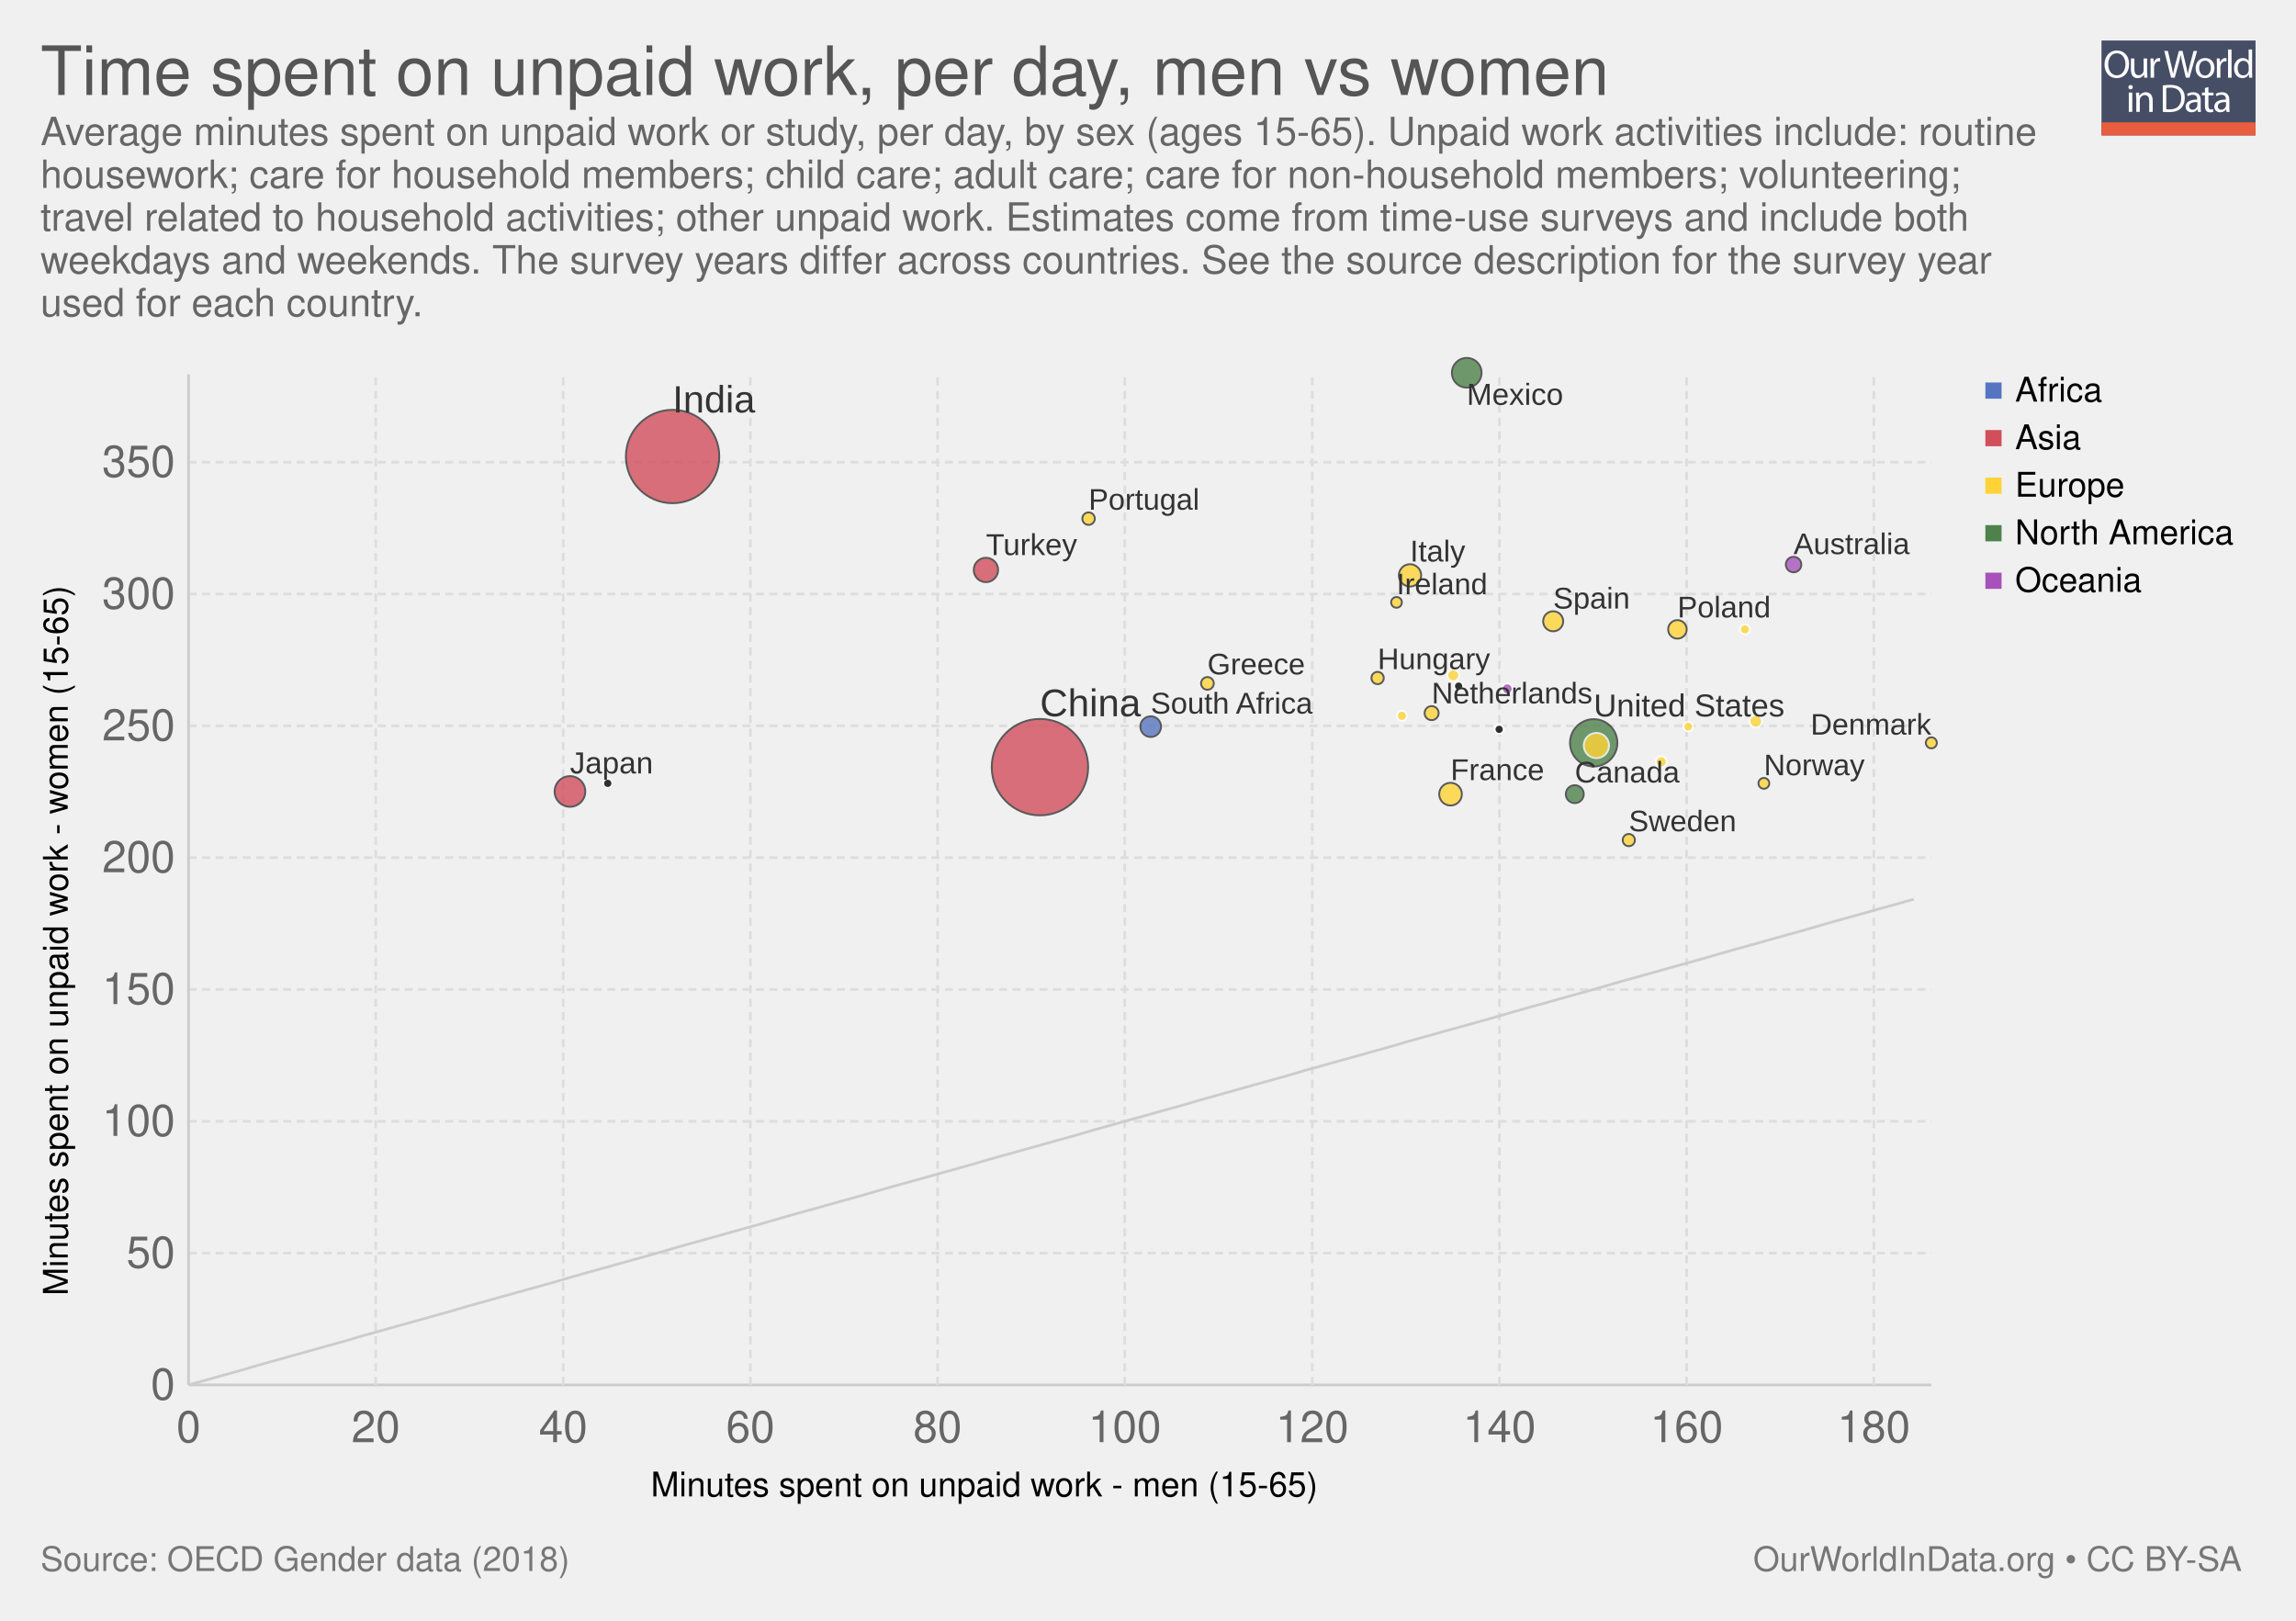
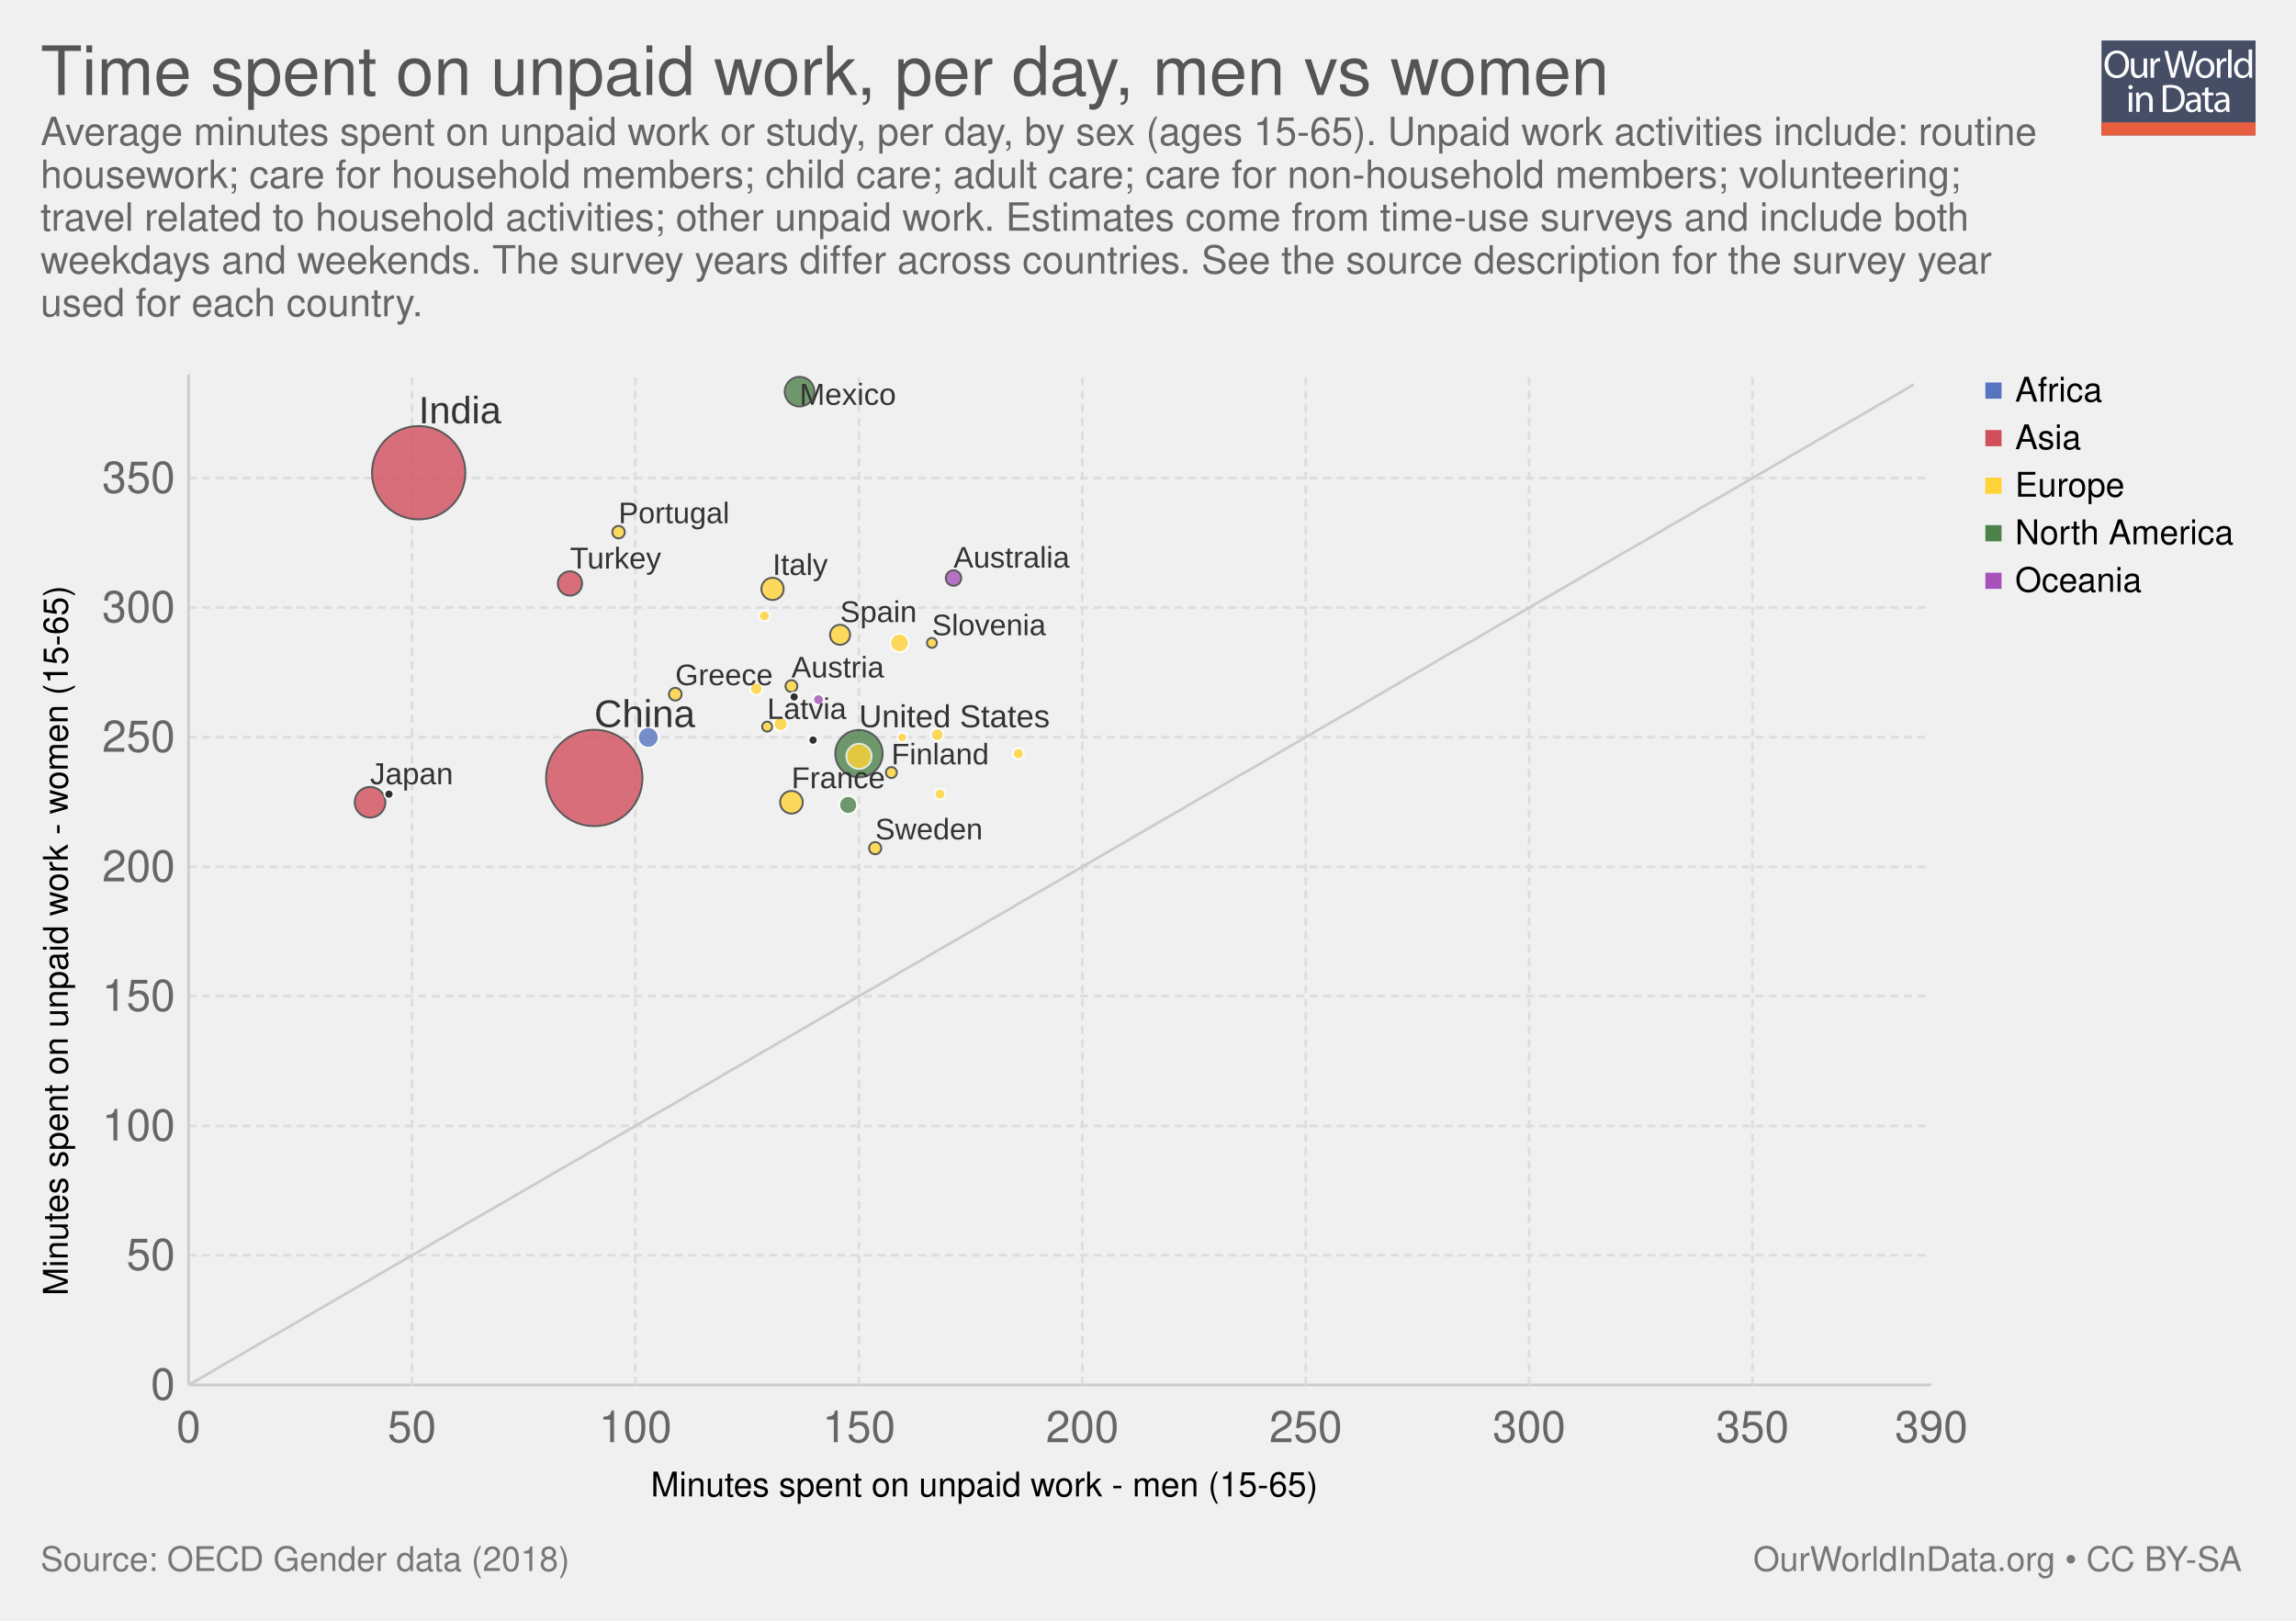
<svg xmlns="http://www.w3.org/2000/svg" xmlns:xlink="http://www.w3.org/1999/xlink" version="1.1" style="font-family: 'Helvetica Neue', Helvetica, Arial, sans-serif; font-size: 18px; background-color: white; text-rendering: optimizeLegibility; -webkit-font-smoothing: antialiased;" width="850" height="600">
  <g class="ChartTab">
    <g class="HeaderView">
      <g opacity="0.8" transform="translate(778, 15) scale(0.27)">
        <a xlink:href="https://ourworldindata.org" target="_blank">
          <g>
            <rect x="0" y="0" fill="#1B2543" width="211.2" height="130.1" />
            <rect x="0" y="112.2" fill="#E63912" width="211.2" height="17.9" />
            <g>
              <rect x="1.2" y="12.3" fill="none" width="210.2" height="99.2" />
              <path fill="#FFFFFF" d="M37.8,32.2c0,12.7-7.7,19.4-17.1,19.4c-9.7,0-16.6-7.5-16.6-18.7c0-11.7,7.3-19.3,17.1-19.3 C31.3,13.7,37.8,21.3,37.8,32.2z M9.2,32.8c0,7.9,4.3,14.9,11.8,14.9c7.5,0,11.8-6.9,11.8-15.3c0-7.3-3.8-14.9-11.8-14.9 C13.1,17.5,9.2,24.8,9.2,32.8z" />
              <path fill="#FFFFFF" d="M62.7,43.8c0,2.7,0.1,5.1,0.2,7.2h-4.3l-0.3-4.3h-0.1c-1.3,2.1-4,4.9-8.8,4.9c-4.2,0-9.1-2.3-9.1-11.6 V24.6h4.8v14.6c0,5,1.5,8.4,5.9,8.4c3.2,0,5.5-2.2,6.3-4.4c0.3-0.7,0.4-1.6,0.4-2.5V24.6h4.8V43.8z" />
              <path fill="#FFFFFF" d="M67.3,32.8c0-3.1-0.1-5.8-0.2-8.2h4.2l0.2,5.2h0.2c1.2-3.5,4.1-5.8,7.3-5.8c0.5,0,0.9,0.1,1.4,0.2v4.5 c-0.5-0.1-1-0.2-1.6-0.2c-3.4,0-5.8,2.6-6.5,6.2c-0.1,0.7-0.2,1.4-0.2,2.2V51h-4.8V32.8z" />
              <path fill="#FFFFFF" d="M95.4,51l-9.4-36.8h5l4.4,18.6c1.1,4.6,2.1,9.2,2.7,12.7h0.1c0.6-3.7,1.8-8,3-12.8l4.9-18.5h5l4.5,18.7 c1,4.4,2,8.7,2.6,12.6h0.1c0.8-4,1.8-8.1,3-12.7l4.9-18.5h4.9L120.6,51h-5L111,31.9c-1.1-4.7-1.9-8.3-2.4-12h-0.1 c-0.7,3.7-1.5,7.3-2.8,12L100.4,51H95.4z" />
              <path fill="#FFFFFF" d="M154.9,37.6c0,9.8-6.8,14-13.2,14c-7.2,0-12.7-5.2-12.7-13.6c0-8.8,5.8-14,13.1-14 C149.8,24,154.9,29.5,154.9,37.6z M133.9,37.9c0,5.8,3.3,10.1,8,10.1c4.6,0,8-4.3,8-10.3c0-4.5-2.2-10.1-7.9-10.1 C136.3,27.6,133.9,32.8,133.9,37.9z" />
              <path fill="#FFFFFF" d="M158.2,32.8c0-3.1-0.1-5.8-0.2-8.2h4.2l0.2,5.2h0.2c1.2-3.5,4.1-5.8,7.3-5.8c0.5,0,0.9,0.1,1.4,0.2v4.5 c-0.5-0.1-1-0.2-1.6-0.2c-3.4,0-5.8,2.6-6.5,6.2c-0.1,0.7-0.2,1.4-0.2,2.2V51h-4.8V32.8z" />
              <path fill="#FFFFFF" d="M173.5,12.3h4.8V51h-4.8V12.3z" />
              <path fill="#FFFFFF" d="M206.5,12.3v31.9c0,2.3,0.1,5,0.2,6.8h-4.3l-0.2-4.6H202c-1.5,2.9-4.7,5.2-9,5.2 c-6.4,0-11.3-5.4-11.3-13.4c-0.1-8.8,5.4-14.2,11.9-14.2c4,0,6.8,1.9,8,4h0.1V12.3H206.5z M201.7,35.4c0-0.6-0.1-1.4-0.2-2 c-0.7-3.1-3.3-5.6-6.9-5.6c-5,0-7.9,4.4-7.9,10.2c0,5.3,2.6,9.8,7.8,9.8c3.2,0,6.2-2.1,7.1-5.7c0.2-0.7,0.2-1.3,0.2-2.1V35.4z" />
              <path fill="#FFFFFF" d="M42.8,64c0.1,1.6-1.1,2.9-3.1,2.9c-1.7,0-2.9-1.3-2.9-2.9c0-1.7,1.3-3,3-3C41.7,61,42.8,62.3,42.8,64z M37.4,97.8V71.4h4.8v26.4H37.4z" />
              <path fill="#FFFFFF" d="M47.5,78.6c0-2.7-0.1-5-0.2-7.1h4.3l0.3,4.4h0.1c1.3-2.5,4.4-5,8.8-5c3.7,0,9.4,2.2,9.4,11.2v15.8h-4.8 V82.6c0-4.3-1.6-7.8-6.1-7.8c-3.2,0-5.6,2.2-6.5,4.9c-0.2,0.6-0.3,1.4-0.3,2.2v15.9h-4.8V78.6z" />
              <path fill="#FFFFFF" d="M84,61.6c2.9-0.4,6.3-0.8,10.1-0.8c6.8,0,11.7,1.6,14.9,4.6c3.3,3,5.2,7.3,5.2,13.2c0,6-1.9,10.9-5.3,14.3 c-3.4,3.4-9.1,5.3-16.3,5.3c-3.4,0-6.2-0.2-8.6-0.4V61.6z M88.8,94.1c1.2,0.2,3,0.3,4.8,0.3c10.2,0,15.7-5.7,15.7-15.6 c0.1-8.7-4.9-14.2-14.9-14.2c-2.5,0-4.3,0.2-5.6,0.5V94.1z" />
              <path fill="#FFFFFF" d="M132.1,97.8l-0.4-3.3h-0.2c-1.5,2.1-4.3,3.9-8.1,3.9c-5.4,0-8.1-3.8-8.1-7.6c0-6.4,5.7-9.9,15.9-9.8v-0.5 c0-2.2-0.6-6.1-6-6.1c-2.5,0-5,0.8-6.9,2l-1.1-3.2c2.2-1.4,5.4-2.3,8.7-2.3c8.1,0,10.1,5.5,10.1,10.8v9.9c0,2.3,0.1,4.5,0.4,6.3 H132.1z M131.4,84.4c-5.3-0.1-11.2,0.8-11.2,5.9c0,3.1,2.1,4.6,4.5,4.6c3.4,0,5.6-2.2,6.4-4.4c0.2-0.5,0.3-1,0.3-1.5V84.4z" />
              <path fill="#FFFFFF" d="M146.6,63.9v7.6h6.9v3.7h-6.9v14.2c0,3.3,0.9,5.1,3.6,5.1c1.3,0,2.2-0.2,2.8-0.3l0.2,3.6 c-0.9,0.4-2.4,0.7-4.3,0.7c-2.2,0-4-0.7-5.2-2c-1.4-1.4-1.9-3.8-1.9-6.9V75.1h-4.1v-3.7h4.1v-6.3L146.6,63.9z" />
              <path fill="#FFFFFF" d="M171.4,97.8l-0.4-3.3h-0.2c-1.5,2.1-4.3,3.9-8.1,3.9c-5.4,0-8.1-3.8-8.1-7.6c0-6.4,5.7-9.9,15.9-9.8v-0.5 c0-2.2-0.6-6.1-6-6.1c-2.5,0-5,0.8-6.9,2l-1.1-3.2c2.2-1.4,5.4-2.3,8.7-2.3c8.1,0,10.1,5.5,10.1,10.8v9.9c0,2.3,0.1,4.5,0.4,6.3 H171.4z M170.7,84.4c-5.3-0.1-11.2,0.8-11.2,5.9c0,3.1,2.1,4.6,4.5,4.6c3.4,0,5.6-2.2,6.4-4.4c0.2-0.5,0.3-1,0.3-1.5V84.4z" />
            </g>
          </g>
        </a>
      </g>
      <a href="https://ourworldindata.org/grapher/minutes-spent-on-unpaid-work" target="_blank">
        <text font-size="25.20" x="15.0" y="35.2" fill="#555">
          <tspan x="15" y="35.16">Time spent on unpaid work, per day, men vs women</tspan>
        </text>
      </a>
      <text font-size="14.40" x="15.0" y="53.7" fill="#666">
        <tspan x="15" y="53.72">Average minutes spent on unpaid work or study, per day, by sex (ages 15-65). Unpaid work activities include: routine</tspan>
        <tspan x="15" y="69.56">housework; care for household members; child care; adult care; care for non-household members; volunteering;</tspan>
        <tspan x="15" y="85.4">travel related to household activities; other unpaid work. Estimates come from time-use surveys and include both</tspan>
        <tspan x="15" y="101.24">weekdays and weekends. The survey years differ across countries. See the source description for the survey year</tspan>
        <tspan x="15" y="117.08">used for each country.</tspan>
      </text>
    </g>
    <g>
      <g class="AxisBoxView">
        <g class="HorizontalAxis">
          <text font-size="12.60" x="241.0" y="554.0">
            <tspan x="240.953" y="553.98">Minutes spent on unpaid work - men (15-65)</tspan>
          </text>
          <text x="69.8" y="533.9" fill="#666" text-anchor="middle" font-size="16.2">0</text>
-           <text x="139.1" y="533.9" fill="#666" text-anchor="middle" font-size="16.2">20</text>
-           <text x="208.5" y="533.9" fill="#666" text-anchor="middle" font-size="16.2">40</text>
-           <text x="277.8" y="533.9" fill="#666" text-anchor="middle" font-size="16.2">60</text>
-           <text x="347.1" y="533.9" fill="#666" text-anchor="middle" font-size="16.2">80</text>
-           <text x="416.4" y="533.9" fill="#666" text-anchor="middle" font-size="16.2">100</text>
-           <text x="485.8" y="533.9" fill="#666" text-anchor="middle" font-size="16.2">120</text>
-           <text x="555.1" y="533.9" fill="#666" text-anchor="middle" font-size="16.2">140</text>
-           <text x="624.4" y="533.9" fill="#666" text-anchor="middle" font-size="16.2">160</text>
-           <text x="693.7" y="533.9" fill="#666" text-anchor="middle" font-size="16.2">180</text>
+           <text x="152.5" y="533.9" fill="#666" text-anchor="middle" font-size="16.2">50</text>
+           <text x="235.2" y="533.9" fill="#666" text-anchor="middle" font-size="16.2">100</text>
+           <text x="318" y="533.9" fill="#666" text-anchor="middle" font-size="16.2">150</text>
+           <text x="400.7" y="533.9" fill="#666" text-anchor="middle" font-size="16.2">200</text>
+           <text x="483.4" y="533.9" fill="#666" text-anchor="middle" font-size="16.2">250</text>
+           <text x="566.1" y="533.9" fill="#666" text-anchor="middle" font-size="16.2">300</text>
+           <text x="648.8" y="533.9" fill="#666" text-anchor="middle" font-size="16.2">350</text>
+           <text x="715" y="533.9" fill="#666" text-anchor="middle" font-size="16.2">390</text>
        </g>
        <g class="VerticalAxis">
          <text font-size="12.60" x="-479.7" y="25.1" transform="rotate(-90)">
            <tspan x="-479.661" y="25.08">Minutes spent on unpaid work - women (15-65)</tspan>
          </text>
          <text x="64.82" y="512.7" fill="#666" dominant-baseline="middle" text-anchor="end" font-size="16.2">0</text>
-           <text x="64.82" y="463.9" fill="#666" dominant-baseline="middle" text-anchor="end" font-size="16.2">50</text>
-           <text x="64.82" y="415.1" fill="#666" dominant-baseline="middle" text-anchor="end" font-size="16.2">100</text>
-           <text x="64.82" y="366.3" fill="#666" dominant-baseline="middle" text-anchor="end" font-size="16.2">150</text>
-           <text x="64.82" y="317.5" fill="#666" dominant-baseline="middle" text-anchor="end" font-size="16.2">200</text>
-           <text x="64.82" y="268.7" fill="#666" dominant-baseline="middle" text-anchor="end" font-size="16.2">250</text>
-           <text x="64.82" y="219.9" fill="#666" dominant-baseline="middle" text-anchor="end" font-size="16.2">300</text>
-           <text x="64.82" y="171.1" fill="#666" dominant-baseline="middle" text-anchor="end" font-size="16.2">350</text>
+           <text x="64.82" y="464.7" fill="#666" dominant-baseline="middle" text-anchor="end" font-size="16.2">50</text>
+           <text x="64.82" y="416.8" fill="#666" dominant-baseline="middle" text-anchor="end" font-size="16.2">100</text>
+           <text x="64.82" y="368.8" fill="#666" dominant-baseline="middle" text-anchor="end" font-size="16.2">150</text>
+           <text x="64.82" y="320.9" fill="#666" dominant-baseline="middle" text-anchor="end" font-size="16.2">200</text>
+           <text x="64.82" y="272.9" fill="#666" dominant-baseline="middle" text-anchor="end" font-size="16.2">250</text>
+           <text x="64.82" y="224.9" fill="#666" dominant-baseline="middle" text-anchor="end" font-size="16.2">300</text>
+           <text x="64.82" y="177" fill="#666" dominant-baseline="middle" text-anchor="end" font-size="16.2">350</text>
        </g>
        <g class="AxisGridLines">
          <line x1="69.82" y1="512.7" x2="715.00" y2="512.7" stroke="#ccc" />
-           <line x1="69.82" y1="463.9" x2="715.00" y2="463.9" stroke="#ddd" stroke-dasharray="3,2" />
-           <line x1="69.82" y1="415.1" x2="715.00" y2="415.1" stroke="#ddd" stroke-dasharray="3,2" />
-           <line x1="69.82" y1="366.3" x2="715.00" y2="366.3" stroke="#ddd" stroke-dasharray="3,2" />
-           <line x1="69.82" y1="317.5" x2="715.00" y2="317.5" stroke="#ddd" stroke-dasharray="3,2" />
-           <line x1="69.82" y1="268.7" x2="715.00" y2="268.7" stroke="#ddd" stroke-dasharray="3,2" />
-           <line x1="69.82" y1="219.9" x2="715.00" y2="219.9" stroke="#ddd" stroke-dasharray="3,2" />
-           <line x1="69.82" y1="171.1" x2="715.00" y2="171.1" stroke="#ddd" stroke-dasharray="3,2" />
+           <line x1="69.82" y1="464.7" x2="715.00" y2="464.7" stroke="#ddd" stroke-dasharray="3,2" />
+           <line x1="69.82" y1="416.8" x2="715.00" y2="416.8" stroke="#ddd" stroke-dasharray="3,2" />
+           <line x1="69.82" y1="368.8" x2="715.00" y2="368.8" stroke="#ddd" stroke-dasharray="3,2" />
+           <line x1="69.82" y1="320.9" x2="715.00" y2="320.9" stroke="#ddd" stroke-dasharray="3,2" />
+           <line x1="69.82" y1="272.9" x2="715.00" y2="272.9" stroke="#ddd" stroke-dasharray="3,2" />
+           <line x1="69.82" y1="224.9" x2="715.00" y2="224.9" stroke="#ddd" stroke-dasharray="3,2" />
+           <line x1="69.82" y1="177" x2="715.00" y2="177" stroke="#ddd" stroke-dasharray="3,2" />
        </g>
        <g class="AxisGridLines">
          <line x1="69.8" y1="512.70" x2="69.8" y2="138.60" stroke="#ccc" />
-           <line x1="139.1" y1="512.70" x2="139.1" y2="138.60" stroke="#ddd" stroke-dasharray="3,2" />
-           <line x1="208.5" y1="512.70" x2="208.5" y2="138.60" stroke="#ddd" stroke-dasharray="3,2" />
-           <line x1="277.8" y1="512.70" x2="277.8" y2="138.60" stroke="#ddd" stroke-dasharray="3,2" />
-           <line x1="347.1" y1="512.70" x2="347.1" y2="138.60" stroke="#ddd" stroke-dasharray="3,2" />
-           <line x1="416.4" y1="512.70" x2="416.4" y2="138.60" stroke="#ddd" stroke-dasharray="3,2" />
-           <line x1="485.8" y1="512.70" x2="485.8" y2="138.60" stroke="#ddd" stroke-dasharray="3,2" />
-           <line x1="555.1" y1="512.70" x2="555.1" y2="138.60" stroke="#ddd" stroke-dasharray="3,2" />
-           <line x1="624.4" y1="512.70" x2="624.4" y2="138.60" stroke="#ddd" stroke-dasharray="3,2" />
-           <line x1="693.7" y1="512.70" x2="693.7" y2="138.60" stroke="#ddd" stroke-dasharray="3,2" />
+           <line x1="152.5" y1="512.70" x2="152.5" y2="138.60" stroke="#ddd" stroke-dasharray="3,2" />
+           <line x1="235.2" y1="512.70" x2="235.2" y2="138.60" stroke="#ddd" stroke-dasharray="3,2" />
+           <line x1="318" y1="512.70" x2="318" y2="138.60" stroke="#ddd" stroke-dasharray="3,2" />
+           <line x1="400.7" y1="512.70" x2="400.7" y2="138.60" stroke="#ddd" stroke-dasharray="3,2" />
+           <line x1="483.4" y1="512.70" x2="483.4" y2="138.60" stroke="#ddd" stroke-dasharray="3,2" />
+           <line x1="566.1" y1="512.70" x2="566.1" y2="138.60" stroke="#ddd" stroke-dasharray="3,2" />
+           <line x1="648.8" y1="512.70" x2="648.8" y2="138.60" stroke="#ddd" stroke-dasharray="3,2" />
        </g>
      </g>
      <g class="ComparisonLine">
        <defs>
          <clipPath id="axisBounds-1">
            <rect x="69.816" y="138.6" width="645.184" height="374.1" />
          </clipPath>
        </defs>
-         <path d="M69.8,512.7L76.3,510.9L82.7,509.1L89.2,507.3L95.6,505.4L102.1,503.6L108.5,501.8L115,500L121.4,498.2L127.9,496.4L134.3,494.5L140.8,492.7L147.2,490.9L153.7,489.1L160.1,487.3L166.6,485.5L173,483.6L179.5,481.8L185.9,480L192.4,478.2L198.9,476.4L205.3,474.6L211.8,472.7L218.2,470.9L224.7,469.1L231.1,467.3L237.6,465.5L244,463.7L250.5,461.8L256.9,460L263.4,458.2L269.8,456.4L276.3,454.6L282.7,452.8L289.2,450.9L295.6,449.1L302.1,447.3L308.5,445.5L315,443.7L321.4,441.9L327.9,440L334.3,438.2L340.8,436.4L347.2,434.6L353.7,432.8L360.1,431L366.6,429.1L373.1,427.3L379.5,425.5L386,423.7L392.4,421.9L398.9,420.1L405.3,418.2L411.8,416.4L418.2,414.6L424.7,412.8L431.1,411L437.6,409.2L444,407.3L450.5,405.5L456.9,403.7L463.4,401.9L469.8,400.1L476.3,398.3L482.7,396.4L489.2,394.6L495.6,392.8L502.1,391L508.5,389.2L515,387.4L521.4,385.5L527.9,383.7L534.3,381.9L540.8,380.1L547.3,378.3L553.7,376.5L560.2,374.6L566.6,372.8L573.1,371L579.5,369.2L586,367.4L592.4,365.6L598.9,363.7L605.3,361.9L611.8,360.1L618.2,358.3L624.7,356.5L631.1,354.7L637.6,352.8L644,351L650.5,349.2L656.9,347.4L663.4,345.6L669.8,343.8L676.3,341.9L682.7,340.1L689.2,338.3L695.6,336.5L702.1,334.7L708.5,332.9" clip-path="url(#axisBounds-1)" fill="none" stroke="#ccc" />
+         <path d="M69.8,512.7L76.3,509L82.7,505.2L89.2,501.5L95.6,497.7L102.1,494L108.5,490.3L115,486.5L121.4,482.8L127.9,479L134.3,475.3L140.8,471.5L147.2,467.8L153.7,464.1L160.1,460.3L166.6,456.6L173,452.8L179.5,449.1L185.9,445.4L192.4,441.6L198.9,437.9L205.3,434.1L211.8,430.4L218.2,426.7L224.7,422.9L231.1,419.2L237.6,415.4L244,411.7L250.5,408L256.9,404.2L263.4,400.5L269.8,396.7L276.3,393L282.7,389.2L289.2,385.5L295.6,381.8L302.1,378L308.5,374.3L315,370.5L321.4,366.8L327.9,363.1L334.3,359.3L340.8,355.6L347.2,351.8L353.7,348.1L360.1,344.4L366.6,340.6L373.1,336.9L379.5,333.1L386,329.4L392.4,325.7L398.9,321.9L405.3,318.2L411.8,314.4L418.2,310.7L424.7,306.9L431.1,303.2L437.6,299.5L444,295.7L450.5,292L456.9,288.2L463.4,284.5L469.8,280.8L476.3,277L482.7,273.3L489.2,269.5L495.6,265.8L502.1,262.1L508.5,258.3L515,254.6L521.4,250.8L527.9,247.1L534.3,243.3L540.8,239.6L547.3,235.9L553.7,232.1L560.2,228.4L566.6,224.6L573.1,220.9L579.5,217.2L586,213.4L592.4,209.7L598.9,205.9L605.3,202.2L611.8,198.5L618.2,194.7L624.7,191L631.1,187.2L637.6,183.5L644,179.8L650.5,176L656.9,172.3L663.4,168.5L669.8,164.8L676.3,161L682.7,157.3L689.2,153.6L695.6,149.8L702.1,146.1L708.5,142.3" clip-path="url(#axisBounds-1)" fill="none" stroke="#ccc" />
      </g>
      <g clip-path="url(#scatterBounds-2)" font-family="Arial Narrow, Arial, sans-serif" class="PointsWithLabels clickable">
        <rect x="69.816" y="138.6" width="645.184" height="374.1" fill="rgba(255,255,255,0)" />
        <defs>
          <clipPath id="scatterBounds-2">
            <rect x="59.816" y="128.6" width="665.184" height="394.1" />
          </clipPath>
        </defs>
        <g class="key-China_0">
-           <circle cx="385.00" cy="284.00" r="17.84" fill="#d14e5b" opacity="0.8" stroke="#333" stroke-width="0.7" />
+           <circle cx="220.00" cy="288.00" r="17.84" fill="#d14e5b" opacity="0.8" stroke="#333" stroke-width="0.7" />
        </g>
        <g class="key-India_0">
-           <circle cx="249.00" cy="169.00" r="17.28" fill="#d14e5b" opacity="0.8" stroke="#333" stroke-width="0.7" />
+           <circle cx="155.00" cy="175.00" r="17.28" fill="#d14e5b" opacity="0.8" stroke="#333" stroke-width="0.7" />
        </g>
        <g class="key-United-States_0">
-           <circle cx="590.00" cy="275.00" r="8.76" fill="#4d824b" opacity="0.8" stroke="#333" stroke-width="0.7" />
+           <circle cx="318.00" cy="279.00" r="8.76" fill="#4d824b" opacity="0.8" stroke="#333" stroke-width="0.7" />
        </g>
        <g class="key-Japan_0">
-           <circle cx="211.00" cy="293.00" r="5.67" fill="#d14e5b" opacity="0.8" stroke="#333" stroke-width="0.7" />
+           <circle cx="137.00" cy="297.00" r="5.67" fill="#d14e5b" opacity="0.8" stroke="#333" stroke-width="0.7" />
        </g>
        <g class="key-Mexico_0">
-           <circle cx="543.00" cy="138.00" r="5.49" fill="#4d824b" opacity="0.8" stroke="#333" stroke-width="0.7" />
+           <circle cx="296.00" cy="145.00" r="5.49" fill="#4d824b" opacity="0.8" stroke="#333" stroke-width="0.7" />
        </g>
        <g class="key-Germany_0">
-           <circle cx="591.00" cy="276.00" r="4.67" fill="#ffd336" opacity="0.8" stroke="#fff" stroke-width="0.7" />
+           <circle cx="318.00" cy="280.00" r="4.67" fill="#ffd336" opacity="0.8" stroke="#fff" stroke-width="0.7" />
        </g>
        <g class="key-Turkey_0">
-           <circle cx="365.00" cy="211.00" r="4.51" fill="#d14e5b" opacity="0.8" stroke="#333" stroke-width="0.7" />
+           <circle cx="211.00" cy="216.00" r="4.51" fill="#d14e5b" opacity="0.8" stroke="#333" stroke-width="0.7" />
        </g>
        <g class="key-France_0">
-           <circle cx="537.00" cy="294.00" r="4.20" fill="#ffd336" opacity="0.8" stroke="#333" stroke-width="0.7" />
+           <circle cx="293.00" cy="297.00" r="4.20" fill="#ffd336" opacity="0.8" stroke="#333" stroke-width="0.7" />
        </g>
        <g class="key-Italy_0">
-           <circle cx="522.00" cy="213.00" r="4.13" fill="#ffd336" opacity="0.8" stroke="#333" stroke-width="0.7" />
+           <circle cx="286.00" cy="218.00" r="4.13" fill="#ffd336" opacity="0.8" stroke="#333" stroke-width="0.7" />
        </g>
        <g class="key-South-Africa_0">
-           <circle cx="426.00" cy="269.00" r="3.83" fill="#5675c1" opacity="0.8" stroke="#333" stroke-width="0.7" />
+           <circle cx="240.00" cy="273.00" r="3.83" fill="#5675c1" opacity="0.8" stroke="#fff" stroke-width="0.7" />
        </g>
        <g class="key-Spain_0">
-           <circle cx="575.00" cy="230.00" r="3.71" fill="#ffd336" opacity="0.8" stroke="#333" stroke-width="0.7" />
+           <circle cx="311.00" cy="235.00" r="3.71" fill="#ffd336" opacity="0.8" stroke="#333" stroke-width="0.7" />
        </g>
        <g class="key-Poland_0">
-           <circle cx="621.00" cy="233.00" r="3.43" fill="#ffd336" opacity="0.8" stroke="#333" stroke-width="0.7" />
+           <circle cx="333.00" cy="238.00" r="3.43" fill="#ffd336" opacity="0.8" stroke="#fff" stroke-width="0.7" />
        </g>
        <g class="key-Canada_0">
-           <circle cx="583.00" cy="294.00" r="3.32" fill="#4d824b" opacity="0.8" stroke="#333" stroke-width="0.7" />
+           <circle cx="314.00" cy="298.00" r="3.32" fill="#4d824b" opacity="0.8" stroke="#fff" stroke-width="0.7" />
        </g>
        <g class="key-Australia_0">
-           <circle cx="664.00" cy="209.00" r="2.87" fill="#a652ba" opacity="0.8" stroke="#333" stroke-width="0.7" />
+           <circle cx="353.00" cy="214.00" r="2.87" fill="#a652ba" opacity="0.8" stroke="#333" stroke-width="0.7" />
        </g>
        <g class="key-Netherlands_0">
-           <circle cx="530.00" cy="264.00" r="2.60" fill="#ffd336" opacity="0.8" stroke="#333" stroke-width="0.7" />
+           <circle cx="289.00" cy="268.00" r="2.60" fill="#ffd336" opacity="0.8" stroke="#fff" stroke-width="0.7" />
        </g>
        <g class="key-Greece_0">
-           <circle cx="447.00" cy="253.00" r="2.35" fill="#ffd336" opacity="0.8" stroke="#333" stroke-width="0.7" />
+           <circle cx="250.00" cy="257.00" r="2.35" fill="#ffd336" opacity="0.8" stroke="#333" stroke-width="0.7" />
        </g>
        <g class="key-Belgium_0">
-           <circle cx="650.00" cy="267.00" r="2.32" fill="#ffd336" opacity="0.8" stroke="#fff" stroke-width="0.7" />
+           <circle cx="347.00" cy="272.00" r="2.32" fill="#ffd336" opacity="0.8" stroke="#fff" stroke-width="0.7" />
        </g>
        <g class="key-Portugal_0">
-           <circle cx="403.00" cy="192.00" r="2.31" fill="#ffd336" opacity="0.8" stroke="#333" stroke-width="0.7" />
+           <circle cx="229.00" cy="197.00" r="2.31" fill="#ffd336" opacity="0.8" stroke="#333" stroke-width="0.7" />
        </g>
        <g class="key-Hungary_0">
-           <circle cx="510.00" cy="251.00" r="2.28" fill="#ffd336" opacity="0.8" stroke="#333" stroke-width="0.7" />
+           <circle cx="280.00" cy="255.00" r="2.28" fill="#ffd336" opacity="0.8" stroke="#fff" stroke-width="0.7" />
        </g>
        <g class="key-Sweden_0">
-           <circle cx="603.00" cy="311.00" r="2.26" fill="#ffd336" opacity="0.8" stroke="#333" stroke-width="0.7" />
+           <circle cx="324.00" cy="314.00" r="2.26" fill="#ffd336" opacity="0.8" stroke="#333" stroke-width="0.7" />
        </g>
        <g class="key-Austria_0">
-           <circle cx="538.00" cy="250.00" r="2.20" fill="#ffd336" opacity="0.8" stroke="#fff" stroke-width="0.7" />
+           <circle cx="293.00" cy="254.00" r="2.20" fill="#ffd336" opacity="0.8" stroke="#333" stroke-width="0.7" />
        </g>
        <g class="key-Denmark_0">
-           <circle cx="715.00" cy="275.00" r="2.04" fill="#ffd336" opacity="0.8" stroke="#333" stroke-width="0.7" />
+           <circle cx="377.00" cy="279.00" r="2.04" fill="#ffd336" opacity="0.8" stroke="#fff" stroke-width="0.7" />
        </g>
        <g class="key-Finland_0">
-           <circle cx="615.00" cy="282.00" r="2.03" fill="#ffd336" opacity="0.8" stroke="#fff" stroke-width="0.7" />
+           <circle cx="330.00" cy="286.00" r="2.03" fill="#ffd336" opacity="0.8" stroke="#333" stroke-width="0.7" />
        </g>
        <g class="key-Norway_0">
-           <circle cx="653.00" cy="290.00" r="2.01" fill="#ffd336" opacity="0.8" stroke="#333" stroke-width="0.7" />
+           <circle cx="348.00" cy="294.00" r="2.01" fill="#ffd336" opacity="0.8" stroke="#fff" stroke-width="0.7" />
        </g>
        <g class="key-Ireland_0">
-           <circle cx="517.00" cy="223.00" r="1.99" fill="#ffd336" opacity="0.8" stroke="#333" stroke-width="0.7" />
+           <circle cx="283.00" cy="228.00" r="1.99" fill="#ffd336" opacity="0.8" stroke="#fff" stroke-width="0.7" />
        </g>
        <g class="key-New-Zealand_0">
-           <circle cx="558.00" cy="255.00" r="1.98" fill="#a652ba" opacity="0.8" stroke="#fff" stroke-width="0.7" />
+           <circle cx="303.00" cy="259.00" r="1.98" fill="#a652ba" opacity="0.8" stroke="#fff" stroke-width="0.7" />
        </g>
        <g class="key-Latvia_0">
-           <circle cx="519.00" cy="265.00" r="1.84" fill="#ffd336" opacity="0.8" stroke="#fff" stroke-width="0.7" />
+           <circle cx="284.00" cy="269.00" r="1.84" fill="#ffd336" opacity="0.8" stroke="#333" stroke-width="0.7" />
        </g>
        <g class="key-Slovenia_0">
-           <circle cx="646.00" cy="233.00" r="1.83" fill="#ffd336" opacity="0.8" stroke="#fff" stroke-width="0.7" />
+           <circle cx="345.00" cy="238.00" r="1.83" fill="#ffd336" opacity="0.8" stroke="#333" stroke-width="0.7" />
        </g>
        <g class="key-Estonia_0">
-           <circle cx="625.00" cy="269.00" r="1.78" fill="#ffd336" opacity="0.8" stroke="#fff" stroke-width="0.7" />
+           <circle cx="334.00" cy="273.00" r="1.78" fill="#ffd336" opacity="0.8" stroke="#fff" stroke-width="0.7" />
        </g>
        <g class="key-Korea_0">
-           <circle cx="225.00" cy="290.00" r="1.69" fill="#000" opacity="0.8" stroke="#fff" stroke-width="0.7" />
+           <circle cx="144.00" cy="294.00" r="1.69" fill="#000" opacity="0.8" stroke="#fff" stroke-width="0.7" />
        </g>
        <g class="key-UK_0">
-           <circle cx="555.00" cy="270.00" r="1.69" fill="#000" opacity="0.8" stroke="#fff" stroke-width="0.7" />
+           <circle cx="301.00" cy="274.00" r="1.69" fill="#000" opacity="0.8" stroke="#fff" stroke-width="0.7" />
        </g>
        <g class="key-OECD-28_0">
-           <circle cx="540.00" cy="254.00" r="1.69" fill="#000" opacity="0.8" stroke="#fff" stroke-width="0.7" />
+           <circle cx="294.00" cy="258.00" r="1.69" fill="#000" opacity="0.8" stroke="#fff" stroke-width="0.7" />
        </g>
        <g fill="#333" class="backgroundLabels">
-           <text x="385.00" y="265.16" font-size="14.30">China</text>
-           <text x="249.00" y="152.70" font-size="14.10">India</text>
-           <text x="590.00" y="265.24" font-size="11.77">United States</text>
-           <text x="211.00" y="286.33" font-size="11.30">Japan</text>
-           <text x="543.00" y="149.88" font-size="11.28">Mexico</text>
-           <text x="365.00" y="205.49" font-size="11.18">Turkey</text>
-           <text x="537.00" y="288.80" font-size="11.15">France</text>
-           <text x="522.00" y="207.87" font-size="11.15">Italy</text>
-           <text x="426.00" y="264.17" font-size="11.12">South Africa</text>
-           <text x="575.00" y="225.29" font-size="11.11">Spain</text>
-           <text x="621.00" y="228.57" font-size="11.09">Poland</text>
-           <text x="583.00" y="289.68" font-size="11.08">Canada</text>
-           <text x="664.00" y="205.13" font-size="11.05">Australia</text>
-           <text x="530.00" y="260.40" font-size="11.04">Netherlands</text>
-           <text x="447.00" y="249.65" font-size="11.02">Greece</text>
-           <text x="403.00" y="188.69" font-size="11.02">Portugal</text>
-           <text x="510.00" y="247.72" font-size="11.02">Hungary</text>
-           <text x="603.00" y="307.74" font-size="11.02">Sweden</text>
-           <text x="670.30" y="271.96" font-size="11.01">Denmark</text>
-           <text x="653.00" y="286.99" font-size="11.01">Norway</text>
-           <text x="517.00" y="220.01" font-size="11.01">Ireland</text>
+           <text x="220.00" y="269.16" font-size="14.30">China</text>
+           <text x="155.00" y="156.72" font-size="14.10">India</text>
+           <text x="318.00" y="269.24" font-size="11.77">United States</text>
+           <text x="137.00" y="290.33" font-size="11.30">Japan</text>
+           <text x="296.00" y="149.88" font-size="11.28">Mexico</text>
+           <text x="211.00" y="210.49" font-size="11.18">Turkey</text>
+           <text x="293.00" y="291.80" font-size="11.15">France</text>
+           <text x="286.00" y="212.87" font-size="11.15">Italy</text>
+           <text x="311.00" y="230.29" font-size="11.11">Spain</text>
+           <text x="353.00" y="210.13" font-size="11.05">Australia</text>
+           <text x="250.00" y="253.65" font-size="11.02">Greece</text>
+           <text x="229.00" y="193.69" font-size="11.02">Portugal</text>
+           <text x="324.00" y="310.74" font-size="11.02">Sweden</text>
+           <text x="293.00" y="250.80" font-size="11.02">Austria</text>
+           <text x="330.00" y="282.97" font-size="11.01">Finland</text>
+           <text x="284.00" y="266.16" font-size="11.00">Latvia</text>
+           <text x="345.00" y="235.17" font-size="11.00">Slovenia</text>
        </g>
      </g>
      <g style="cursor: pointer;" class="ScatterColorLegend clickable">
        <g class="legendMark">
          <rect x="735" y="136.1" width="43.256" height="17.6" fill="#fff" opacity="0" />,<rect x="735" y="141.6" width="6" height="6" fill="#5675c1" />,<text font-size="12.60" x="746.0" y="148.7">
            <tspan x="746" y="148.68">Africa</tspan>
          </text>
        </g>
        <g class="legendMark">
          <rect x="735" y="153.7" width="35.57" height="17.6" fill="#fff" opacity="0" />,<rect x="735" y="159.2" width="6" height="6" fill="#d14e5b" />,<text font-size="12.60" x="746.0" y="166.3">
            <tspan x="746" y="166.28">Asia</tspan>
          </text>
        </g>
        <g class="legendMark">
          <rect x="735" y="171.3" width="51.824" height="17.6" fill="#fff" opacity="0" />,<rect x="735" y="176.8" width="6" height="6" fill="#ffd336" />,<text font-size="12.60" x="746.0" y="183.9">
            <tspan x="746" y="183.88">Europe</tspan>
          </text>
        </g>
        <g class="legendMark">
          <rect x="735" y="188.9" width="91.64" height="17.6" fill="#fff" opacity="0" />,<rect x="735" y="194.4" width="6" height="6" fill="#4d824b" />,<text font-size="12.60" x="746.0" y="201.5">
            <tspan x="746" y="201.48">North America</tspan>
          </text>
        </g>
        <g class="legendMark">
          <rect x="735" y="206.5" width="58.124" height="17.6" fill="#fff" opacity="0" />,<rect x="735" y="212" width="6" height="6" fill="#a652ba" />,<text font-size="12.60" x="746.0" y="219.1">
            <tspan x="746" y="219.08">Oceania</tspan>
          </text>
        </g>
      </g>
    </g>
    <g style="fill: #777;" class="SourcesFooter">
      <g style="fill: #777;" class="clickable">
        <text font-size="12.60" x="15.0" y="581.6">
          <tspan x="15" y="581.58">Source: OECD Gender data (2018)</tspan>
        </text>
      </g>
      <text font-size="12.60" x="649.0" y="581.6">
        <tspan x="649.024" y="581.58">
          <a target="_blank" style="fill: #777;" href="https://ourworldindata.org">OurWorldInData.org</a> • <a style="fill: #777;" href="http://creativecommons.org/licenses/by-sa/4.0/deed.en_US" target="_blank">CC BY-SA</a>
        </tspan>
      </text>
    </g>
  </g>
</svg>
